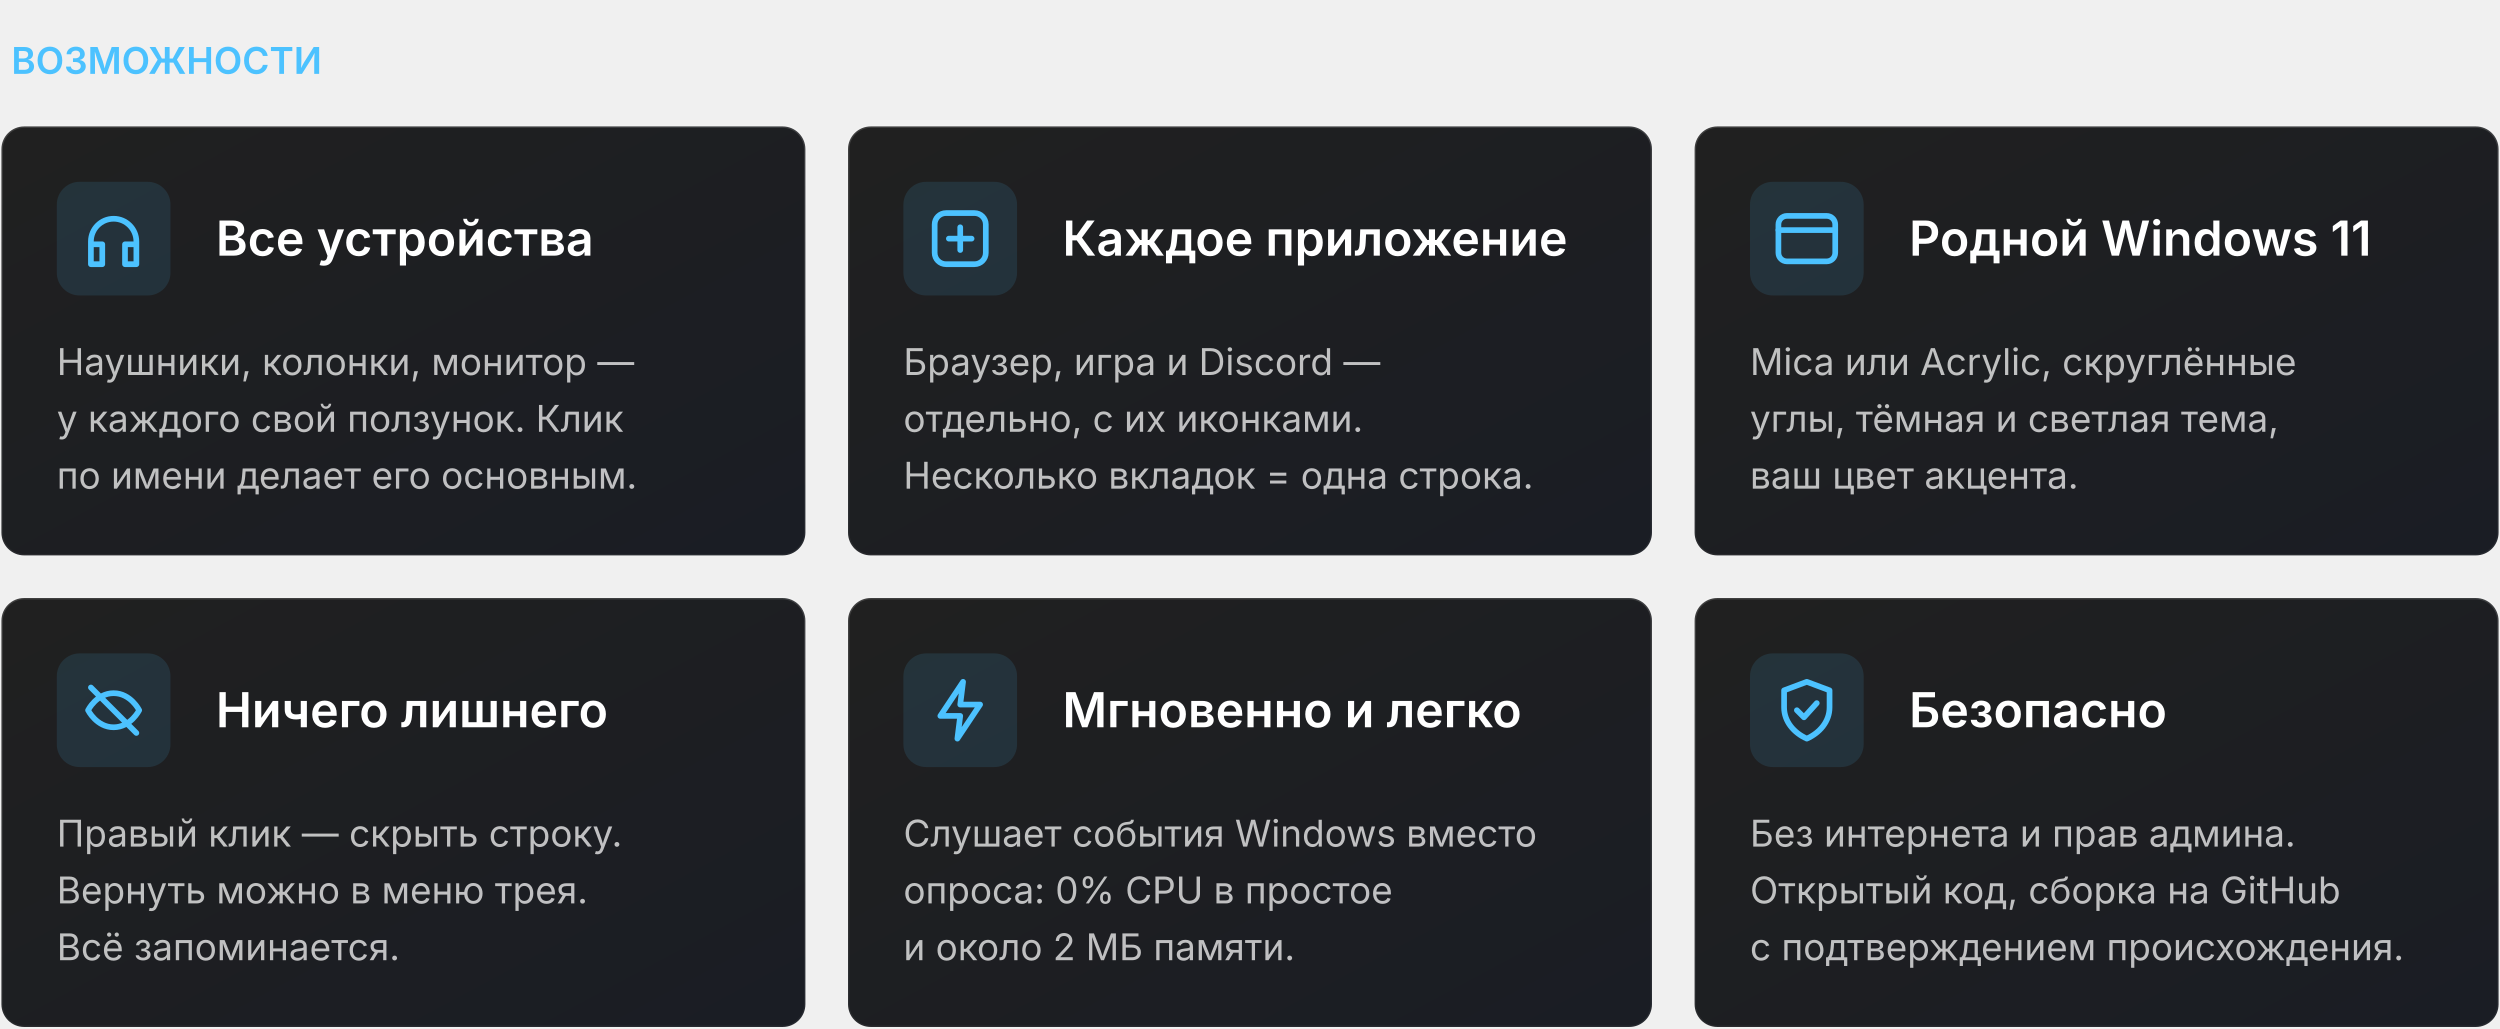
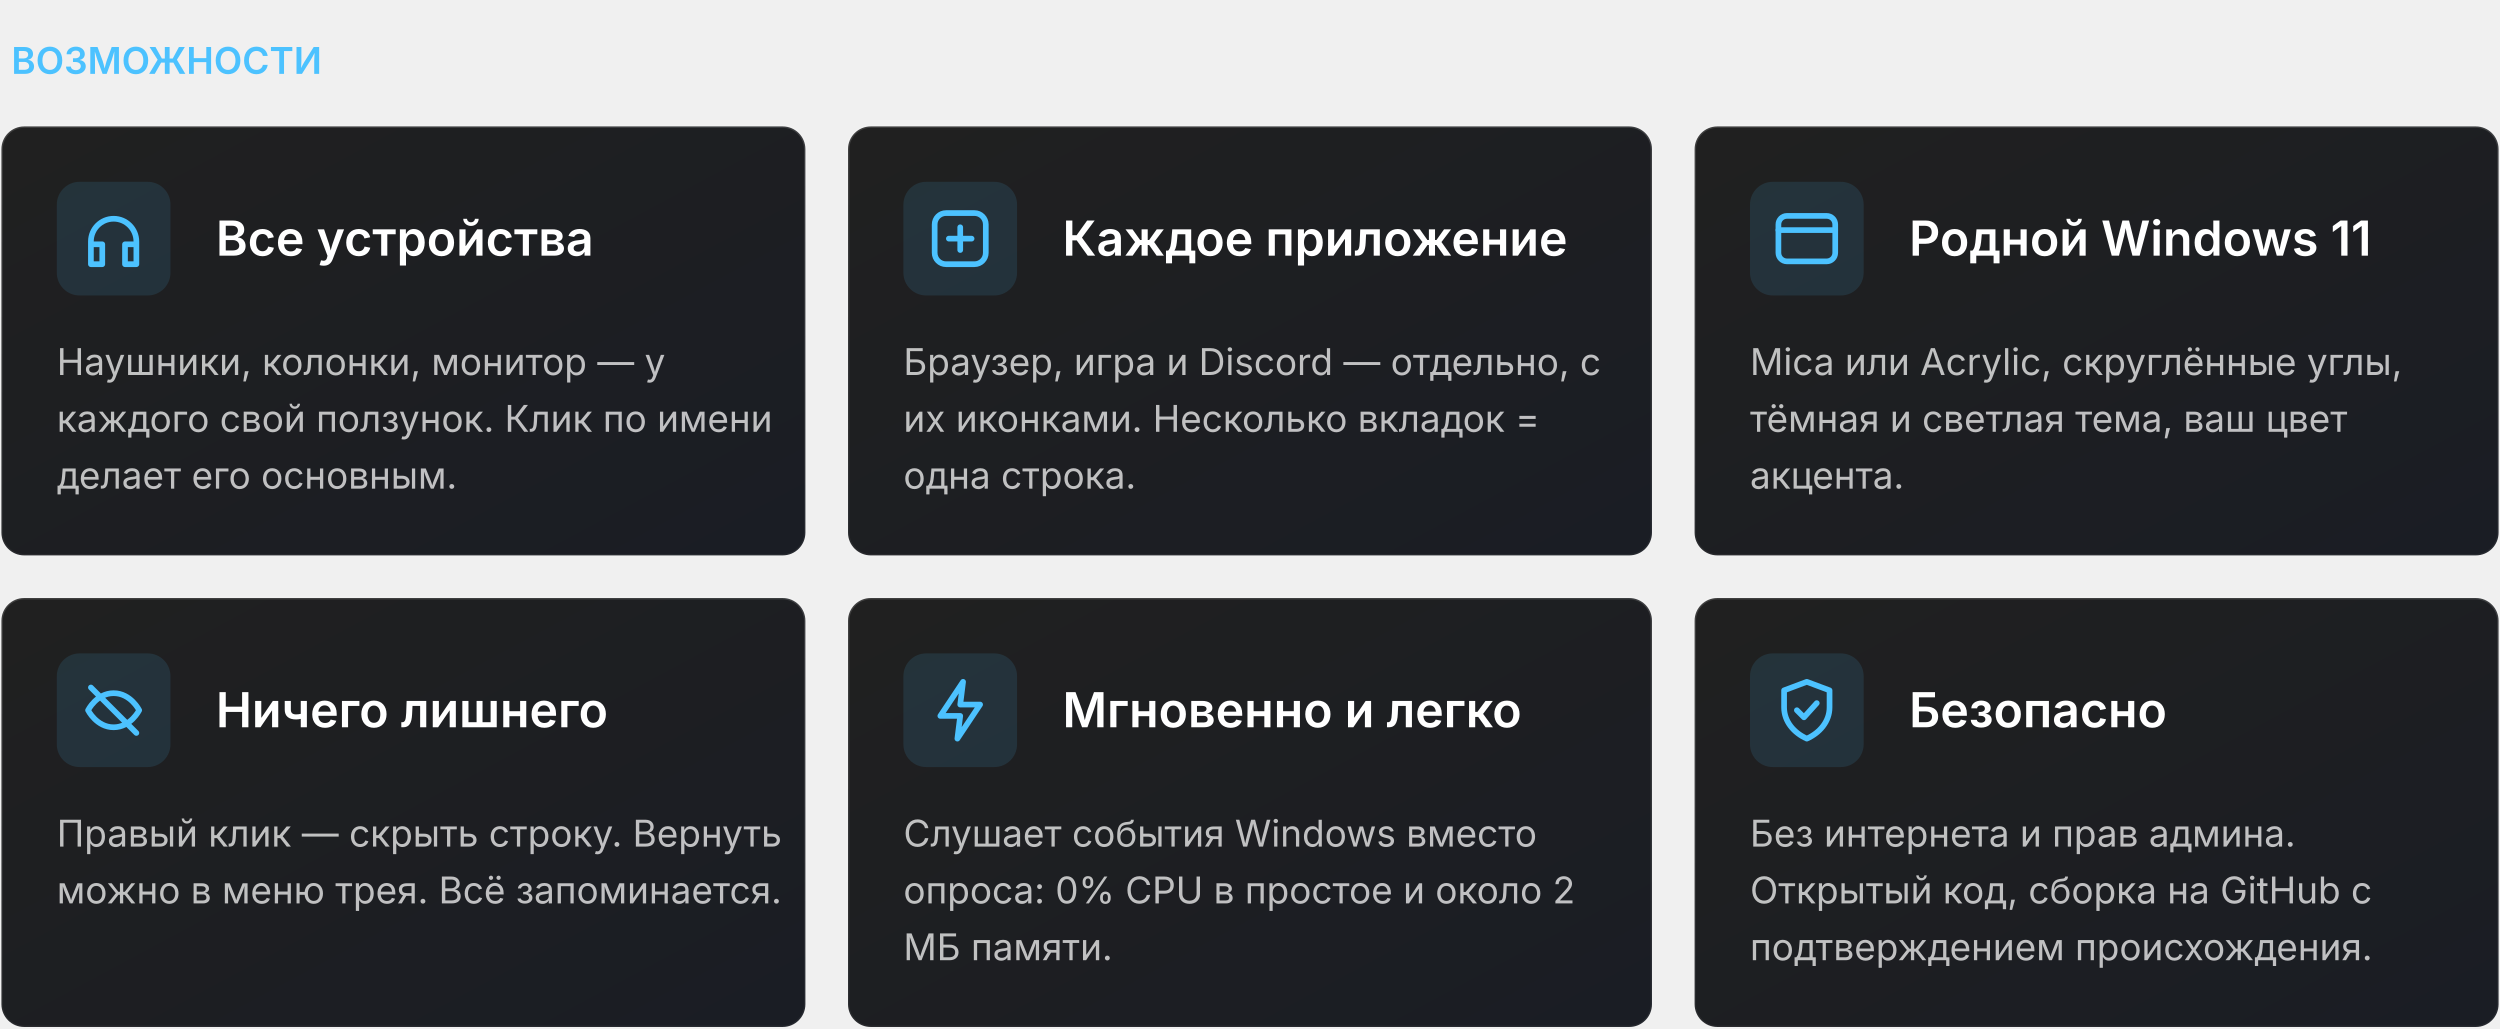
<svg xmlns="http://www.w3.org/2000/svg" width="880" height="362" viewBox="0 0 880 362" role="img" aria-label="Возможности TrayMixer">
  <defs>
    <linearGradient id="bg" x1="0" y1="0" x2="1" y2="1">
      <stop offset="0" stop-color="#202020" />
      <stop offset="1" stop-color="#1a1d24" />
    </linearGradient>
    <radialGradient id="glow" cx="0.85" cy="0.1" r="0.8">
      <stop offset="0" stop-color="#4CC2FF" stop-opacity="0.28" />
      <stop offset="1" stop-color="#4CC2FF" stop-opacity="0" />
    </radialGradient>
    <radialGradient id="glow2" cx="0.05" cy="1" r="0.7">
      <stop offset="0" stop-color="#7A5CFF" stop-opacity="0.16" />
      <stop offset="1" stop-color="#7A5CFF" stop-opacity="0" />
    </radialGradient>
    <linearGradient id="tile" x1="0" y1="0" x2="1" y2="1">
      <stop offset="0" stop-color="#5AC8FA" />
      <stop offset="1" stop-color="#0A64D8" />
    </linearGradient>
    <linearGradient id="stroke" x1="0" y1="0" x2="0" y2="1">
      <stop offset="0" stop-color="#fff" stop-opacity="0.14" />
      <stop offset="1" stop-color="#fff" stop-opacity="0.05" />
    </linearGradient>
  </defs>
  <style>text{font-family:'Segoe UI Variable Display','Segoe UI Variable Text','Segoe UI',-apple-system,BlinkMacSystemFont,Inter,Roboto,'Helvetica Neue',Arial,sans-serif;}</style>
  <text x="4" y="26" font-size="13" font-weight="600" fill="#4CC2FF">ВОЗМОЖНОСТИ</text>
  <rect x="0.5" y="44.5" width="283" height="151" rx="8" fill="url(#bg)" stroke="url(#stroke)" />
  <rect x="20" y="64" width="40" height="40" rx="8" fill="#4CC2FF" fill-opacity="0.12" />
  <path stroke="#4CC2FF" stroke-width="2" fill="none" stroke-linecap="round" stroke-linejoin="round" d="M32 88v-3a8 8 0 0 1 16 0v3m-16 0v5h4v-7h-4m16 2v5h-4v-7h4" />
  <text x="76" y="90" font-size="17" font-weight="600" fill="#fff">Все устройства</text>
-   <text x="20" y="132" font-size="13" font-weight="400" fill="#fff" fill-opacity="0.72">Наушники, колонки, монитор —</text>
-   <text x="20" y="152" font-size="13" font-weight="400" fill="#fff" fill-opacity="0.72">у каждого свой ползунок. Клик</text>
-   <text x="20" y="172" font-size="13" font-weight="400" fill="#fff" fill-opacity="0.72">по имени делает его основным.</text>
+   <text x="20" y="132" font-size="13" font-weight="400" fill="#fff" fill-opacity="0.72">Наушники, колонки, монитор — у</text>
+   <text x="20" y="152" font-size="13" font-weight="400" fill="#fff" fill-opacity="0.72">каждого свой ползунок. Клик по имени</text>
+   <text x="20" y="172" font-size="13" font-weight="400" fill="#fff" fill-opacity="0.72">делает его основным.</text>
  <rect x="298.5" y="44.5" width="283" height="151" rx="8" fill="url(#bg)" stroke="url(#stroke)" />
  <rect x="318" y="64" width="40" height="40" rx="8" fill="#4CC2FF" fill-opacity="0.12" />
  <rect stroke="#4CC2FF" stroke-width="2" fill="none" stroke-linecap="round" stroke-linejoin="round" x="329" y="75" width="18" height="18" rx="4" />
  <path stroke="#4CC2FF" stroke-width="2" fill="none" stroke-linecap="round" stroke-linejoin="round" d="M334 84h8M338 80v8" />
  <text x="374" y="90" font-size="17" font-weight="600" fill="#fff">Каждое приложение</text>
-   <text x="318" y="132" font-size="13" font-weight="400" fill="#fff" fill-opacity="0.72">Браузер, игра и Discord —</text>
-   <text x="318" y="152" font-size="13" font-weight="400" fill="#fff" fill-opacity="0.72">отдельно, с их иконками.</text>
-   <text x="318" y="172" font-size="13" font-weight="400" fill="#fff" fill-opacity="0.72">Несколько вкладок = одна строка.</text>
+   <text x="318" y="132" font-size="13" font-weight="400" fill="#fff" fill-opacity="0.72">Браузер, игра и Discord — отдельно, с</text>
+   <text x="318" y="152" font-size="13" font-weight="400" fill="#fff" fill-opacity="0.72">их иконками. Несколько вкладок =</text>
+   <text x="318" y="172" font-size="13" font-weight="400" fill="#fff" fill-opacity="0.72">одна строка.</text>
  <rect x="596.5" y="44.5" width="283" height="151" rx="8" fill="url(#bg)" stroke="url(#stroke)" />
  <rect x="616" y="64" width="40" height="40" rx="8" fill="#4CC2FF" fill-opacity="0.12" />
  <rect stroke="#4CC2FF" stroke-width="2" fill="none" stroke-linecap="round" stroke-linejoin="round" x="626" y="76" width="20" height="16" rx="3" />
  <path stroke="#4CC2FF" stroke-width="2" fill="none" stroke-linecap="round" stroke-linejoin="round" d="M626 81h20" />
  <text x="672" y="90" font-size="17" font-weight="600" fill="#fff">Родной Windows 11</text>
-   <text x="616" y="132" font-size="13" font-weight="400" fill="#fff" fill-opacity="0.72">Mica или Acrylic, скруглённые</text>
-   <text x="616" y="152" font-size="13" font-weight="400" fill="#fff" fill-opacity="0.72">углы, тёмная и светлая тема,</text>
-   <text x="616" y="172" font-size="13" font-weight="400" fill="#fff" fill-opacity="0.72">ваш цвет акцента.</text>
+   <text x="616" y="132" font-size="13" font-weight="400" fill="#fff" fill-opacity="0.72">Mica или Acrylic, скруглённые углы,</text>
+   <text x="616" y="152" font-size="13" font-weight="400" fill="#fff" fill-opacity="0.72">тёмная и светлая тема, ваш цвет</text>
+   <text x="616" y="172" font-size="13" font-weight="400" fill="#fff" fill-opacity="0.72">акцента.</text>
  <rect x="0.5" y="210.5" width="283" height="151" rx="8" fill="url(#bg)" stroke="url(#stroke)" />
  <rect x="20" y="230" width="40" height="40" rx="8" fill="#4CC2FF" fill-opacity="0.12" />
  <path stroke="#4CC2FF" stroke-width="2" fill="none" stroke-linecap="round" stroke-linejoin="round" d="M31 250s3-6 9-6 9 6 9 6-3 6-9 6-9-6-9-6zM32 242l16 16" />
  <text x="76" y="256" font-size="17" font-weight="600" fill="#fff">Ничего лишнего</text>
-   <text x="20" y="298" font-size="13" font-weight="400" fill="#fff" fill-opacity="0.72">Правый клик — скрыть строку.</text>
-   <text x="20" y="318" font-size="13" font-weight="400" fill="#fff" fill-opacity="0.72">Вернуть можно в меню трея.</text>
-   <text x="20" y="338" font-size="13" font-weight="400" fill="#fff" fill-opacity="0.72">Всё запоминается.</text>
+   <text x="20" y="298" font-size="13" font-weight="400" fill="#fff" fill-opacity="0.72">Правый клик — скрыть строку. Вернуть</text>
+   <text x="20" y="318" font-size="13" font-weight="400" fill="#fff" fill-opacity="0.72">можно в меню трея. Всё запоминается.</text>
  <rect x="298.5" y="210.5" width="283" height="151" rx="8" fill="url(#bg)" stroke="url(#stroke)" />
  <rect x="318" y="230" width="40" height="40" rx="8" fill="#4CC2FF" fill-opacity="0.12" />
  <path stroke="#4CC2FF" stroke-width="2" fill="none" stroke-linecap="round" stroke-linejoin="round" d="M339 240l-8 12h7l-1 8 8-12h-7z" />
  <text x="374" y="256" font-size="17" font-weight="600" fill="#fff">Мгновенно и легко</text>
  <text x="318" y="298" font-size="13" font-weight="400" fill="#fff" fill-opacity="0.72">Слушает события Windows вместо</text>
-   <text x="318" y="318" font-size="13" font-weight="400" fill="#fff" fill-opacity="0.72">опроса: 0% CPU в простое</text>
-   <text x="318" y="338" font-size="13" font-weight="400" fill="#fff" fill-opacity="0.72">и около 2 МБ памяти.</text>
+   <text x="318" y="318" font-size="13" font-weight="400" fill="#fff" fill-opacity="0.72">опроса: 0% CPU в простое и около 2</text>
+   <text x="318" y="338" font-size="13" font-weight="400" fill="#fff" fill-opacity="0.72">МБ памяти.</text>
  <rect x="596.5" y="210.5" width="283" height="151" rx="8" fill="url(#bg)" stroke="url(#stroke)" />
  <rect x="616" y="230" width="40" height="40" rx="8" fill="#4CC2FF" fill-opacity="0.12" />
  <path stroke="#4CC2FF" stroke-width="2" fill="none" stroke-linecap="round" stroke-linejoin="round" d="M636 240l8 3v6c0 5-3.5 9-8 11-4.5-2-8-6-8-11v-6zM632.5 250l2.5 2.5 4.5-5" />
  <text x="672" y="256" font-size="17" font-weight="600" fill="#fff">Безопасно</text>
  <text x="616" y="298" font-size="13" font-weight="400" fill="#fff" fill-opacity="0.72">Без интернета и прав админа.</text>
-   <text x="616" y="318" font-size="13" font-weight="400" fill="#fff" fill-opacity="0.72">Открытый код, сборка на GitHub</text>
-   <text x="616" y="338" font-size="13" font-weight="400" fill="#fff" fill-opacity="0.72">с подтверждением происхождения.</text>
+   <text x="616" y="318" font-size="13" font-weight="400" fill="#fff" fill-opacity="0.72">Открытый код, сборка на GitHub с</text>
+   <text x="616" y="338" font-size="13" font-weight="400" fill="#fff" fill-opacity="0.72">подтверждением происхождения.</text>
</svg>
